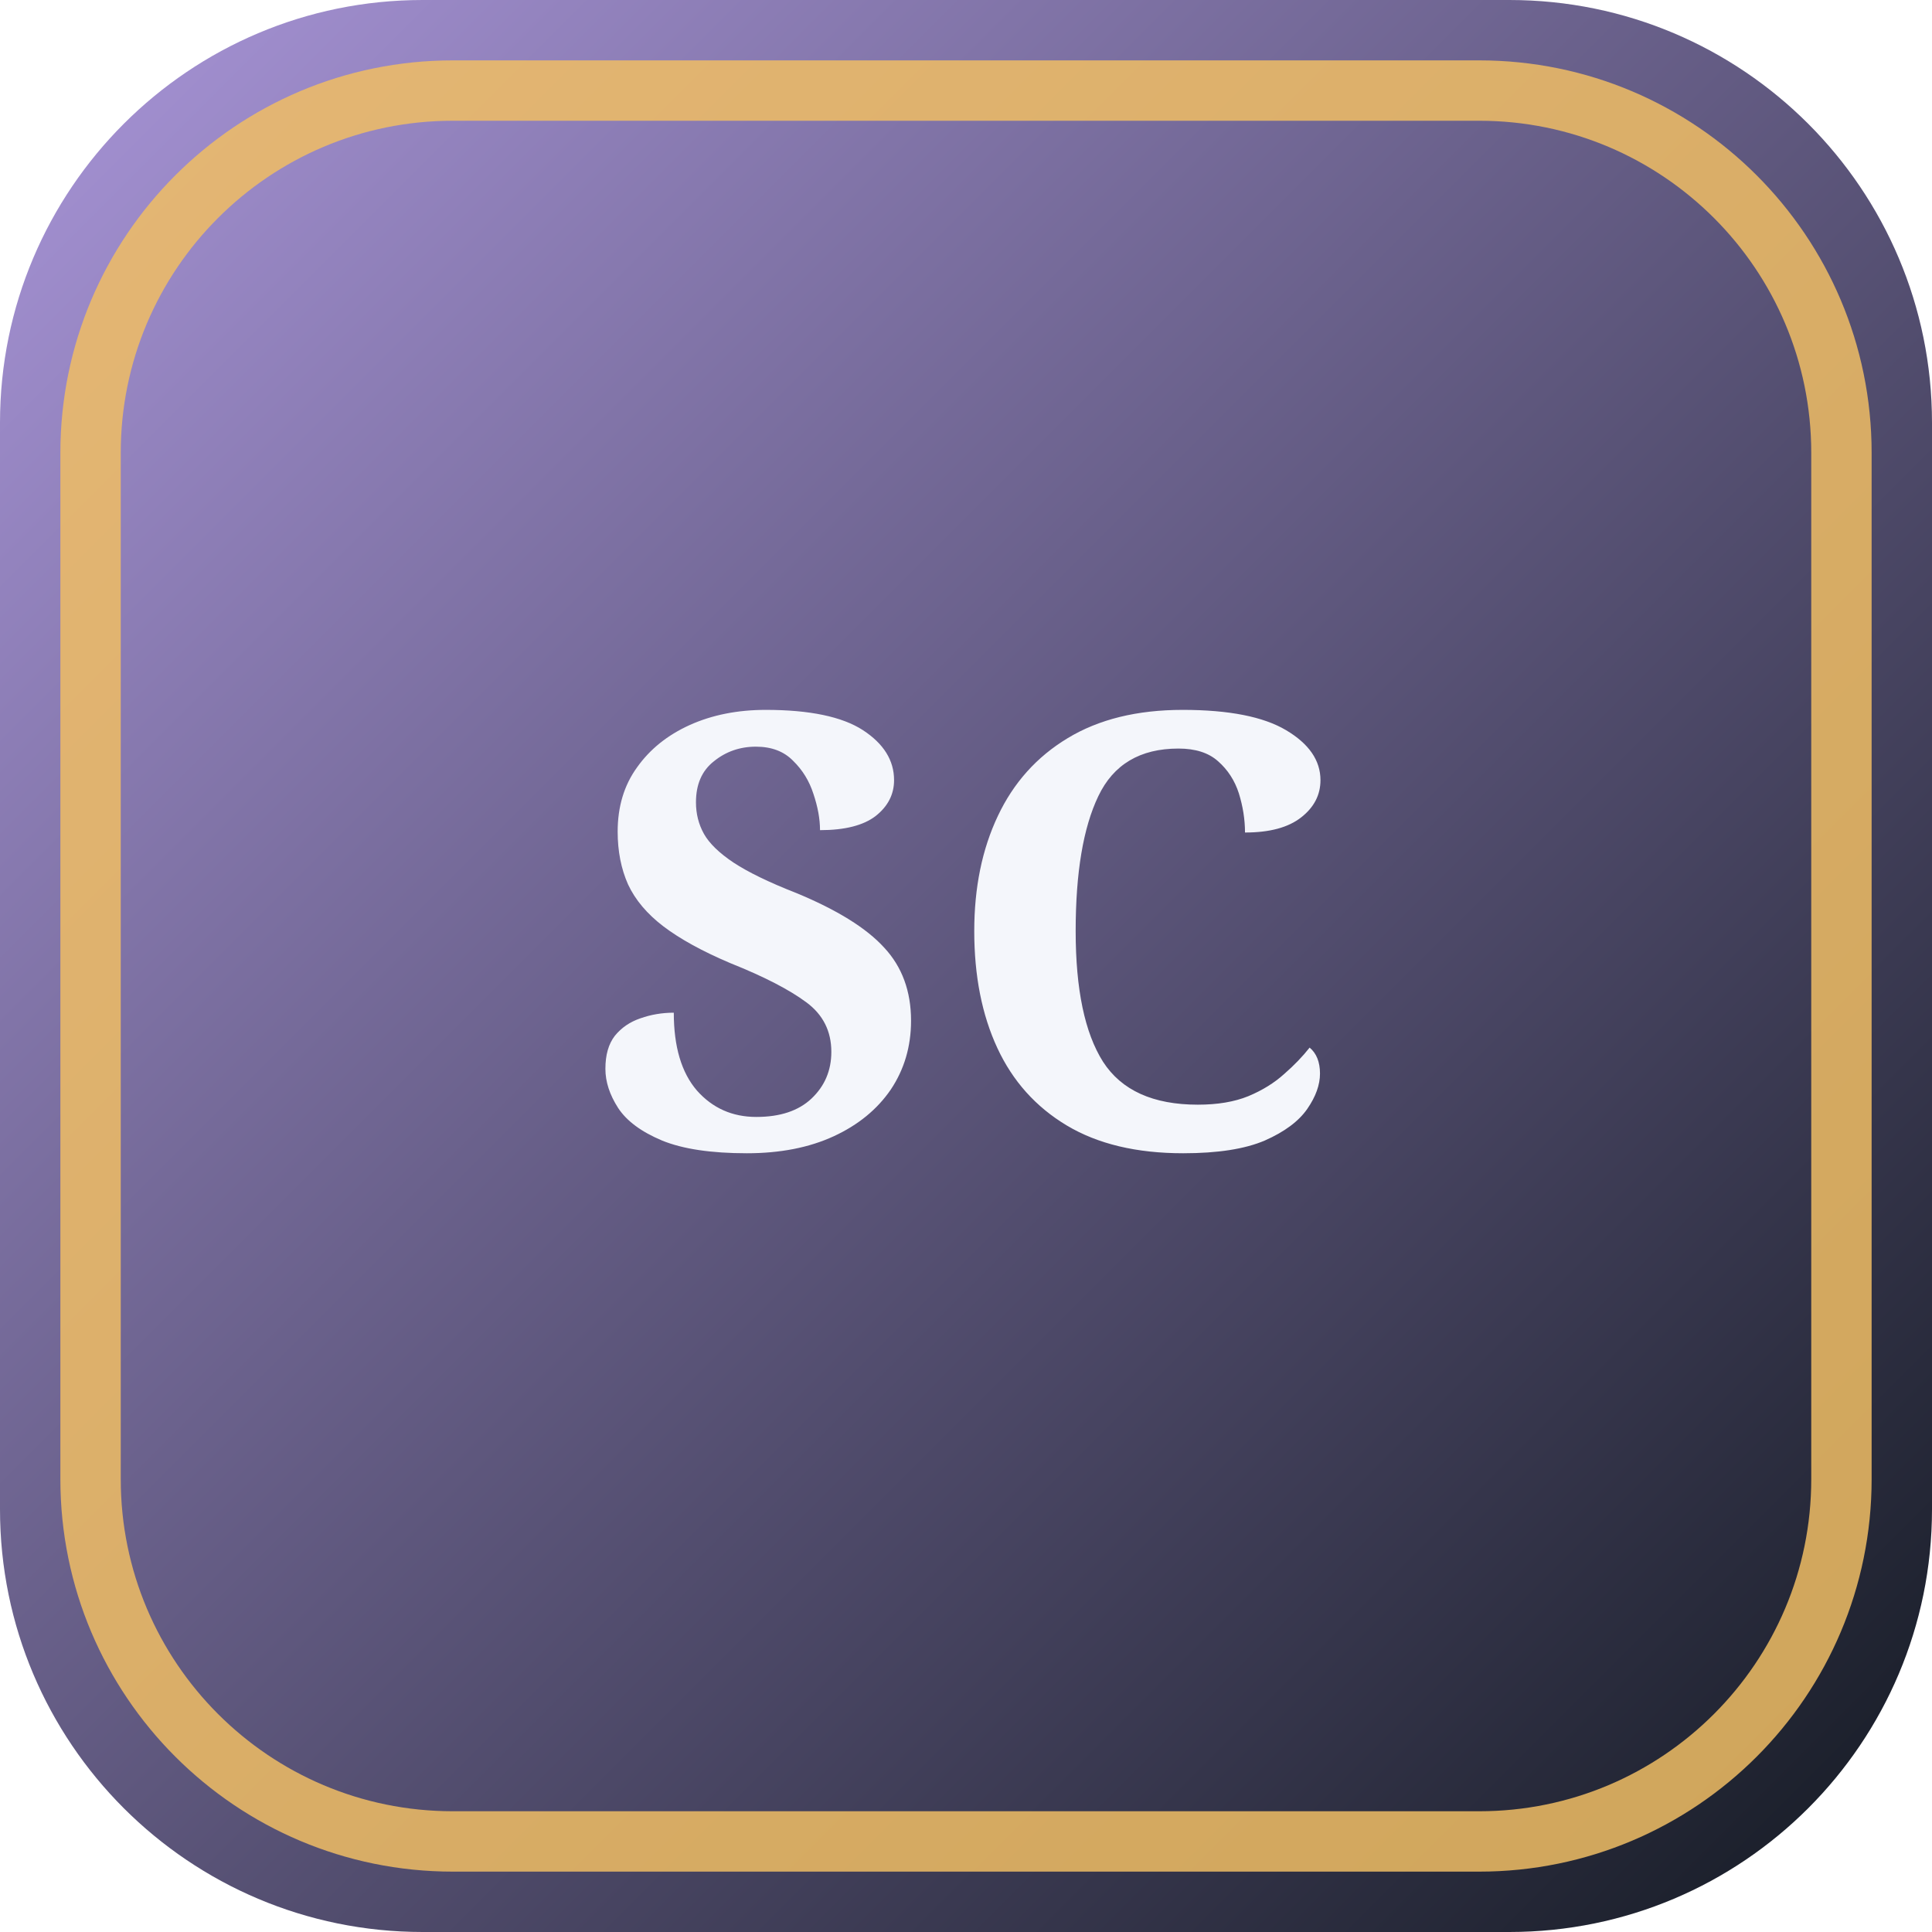
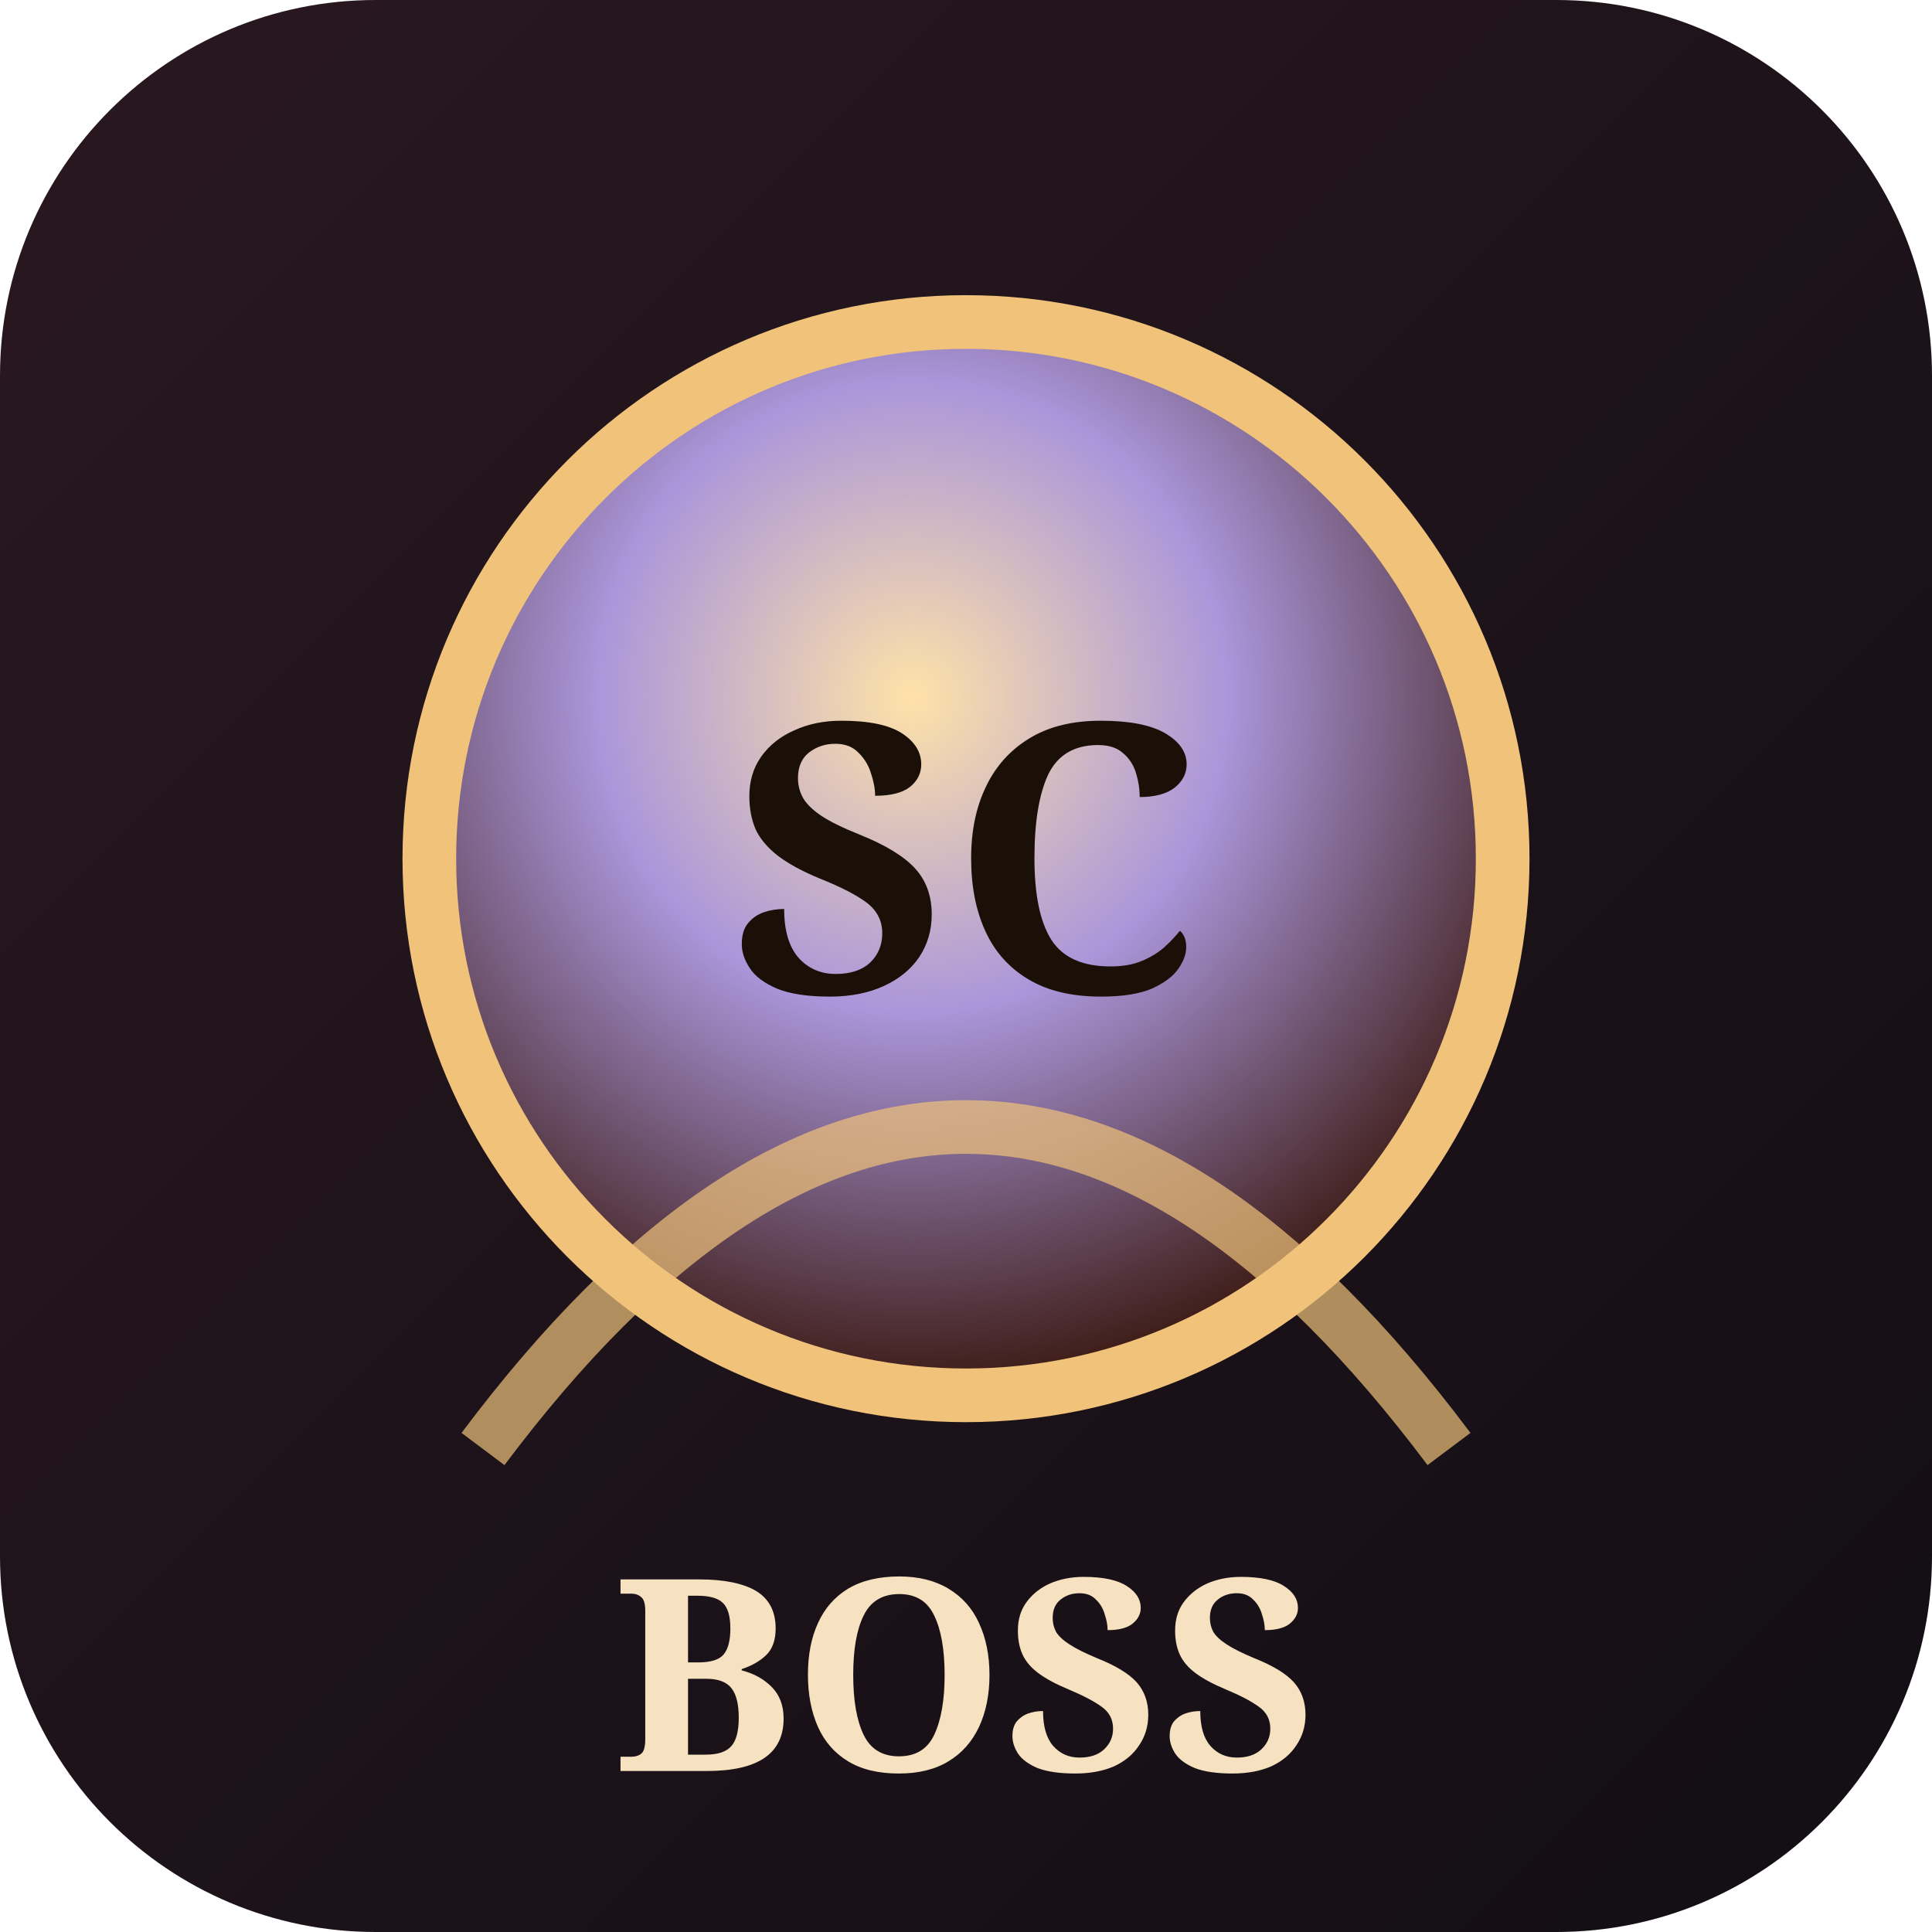
- <svg xmlns="http://www.w3.org/2000/svg" width="64" height="64" viewBox="0 0 64 64" role="img" aria-label="Scrofa">
+ <svg xmlns="http://www.w3.org/2000/svg" width="72" height="72" viewBox="0 0 72 72" role="img" aria-label="Scrofa">
  <defs>
-     <linearGradient id="g" x1="0" y1="0" x2="1" y2="1">
-       <stop offset="0%" stop-color="#AA96DA" />
-       <stop offset="100%" stop-color="#121820" />
+     <linearGradient id="bgboss1771351613443" x1="0" y1="0" x2="1" y2="1">
+       <stop offset="0%" stop-color="#2a1820" />
+       <stop offset="100%" stop-color="#120e14" />
    </linearGradient>
+     <radialGradient id="orbboss1771351613443" cx="0.45" cy="0.35" r="0.65">
+       <stop offset="0%" stop-color="#ffe2a8" />
+       <stop offset="45%" stop-color="#AA96DA" />
+       <stop offset="100%" stop-color="#3a1810" />
+     </radialGradient>
  </defs>
-   <rect width="64" height="64" rx="14" fill="url(#g)" />
-   <rect x="3" y="3" width="58" height="58" rx="12" fill="none" stroke="#f0bd64" stroke-width="2" opacity="0.85" />
-   <text x="32" y="38" text-anchor="middle" font-family="Georgia, serif" font-size="20" font-weight="600" fill="#f4f6fb">SC</text>
+   <rect width="72" height="72" rx="14" fill="url(#bgboss1771351613443)" />
+   <circle cx="36" cy="32" r="20" fill="url(#orbboss1771351613443)" stroke="#f0c27a" stroke-width="2" />
+   <path d="M18 54c6-8 12-12 18-12s12 4 18 12" fill="none" stroke="#f0c27a" stroke-width="2" opacity="0.7" />
+   <text x="36" y="37" text-anchor="middle" font-family="Georgia, serif" font-size="14" font-weight="700" fill="#1a1008">SC</text>
+   <text x="36" y="66" text-anchor="middle" font-family="Georgia, serif" font-size="10" font-weight="700" fill="#f6e2c0">BOSS</text>
</svg>
